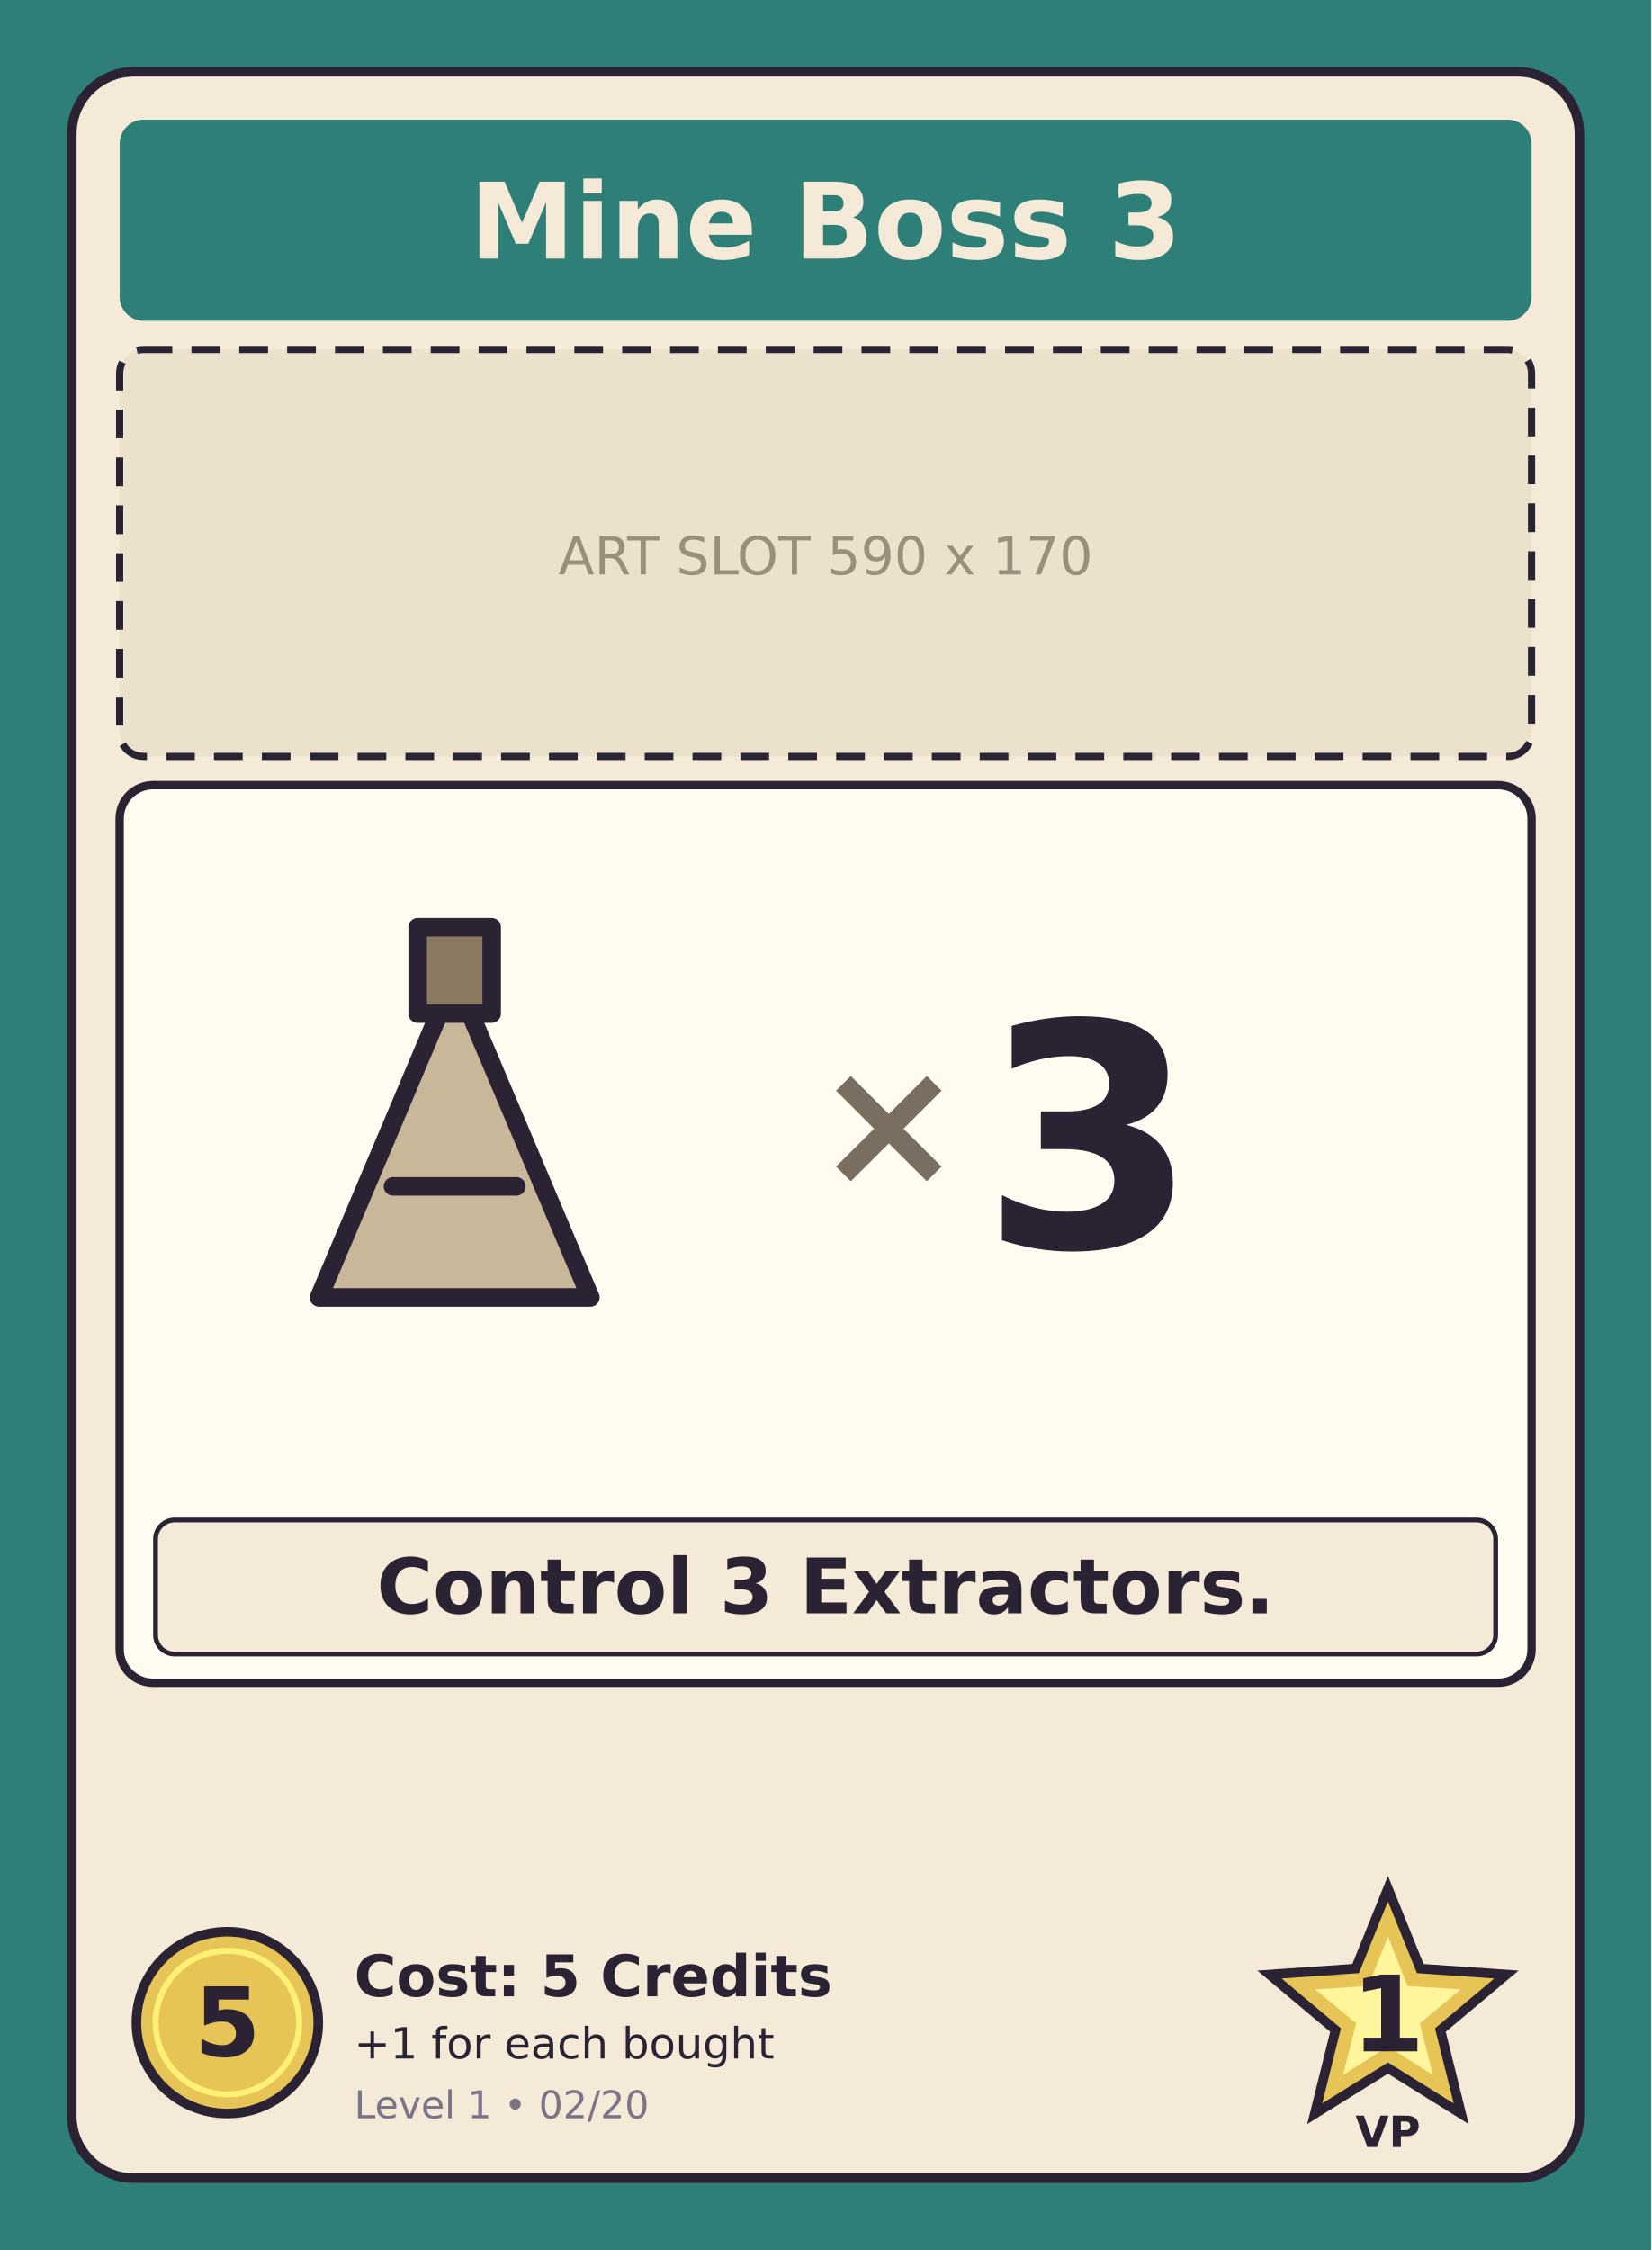
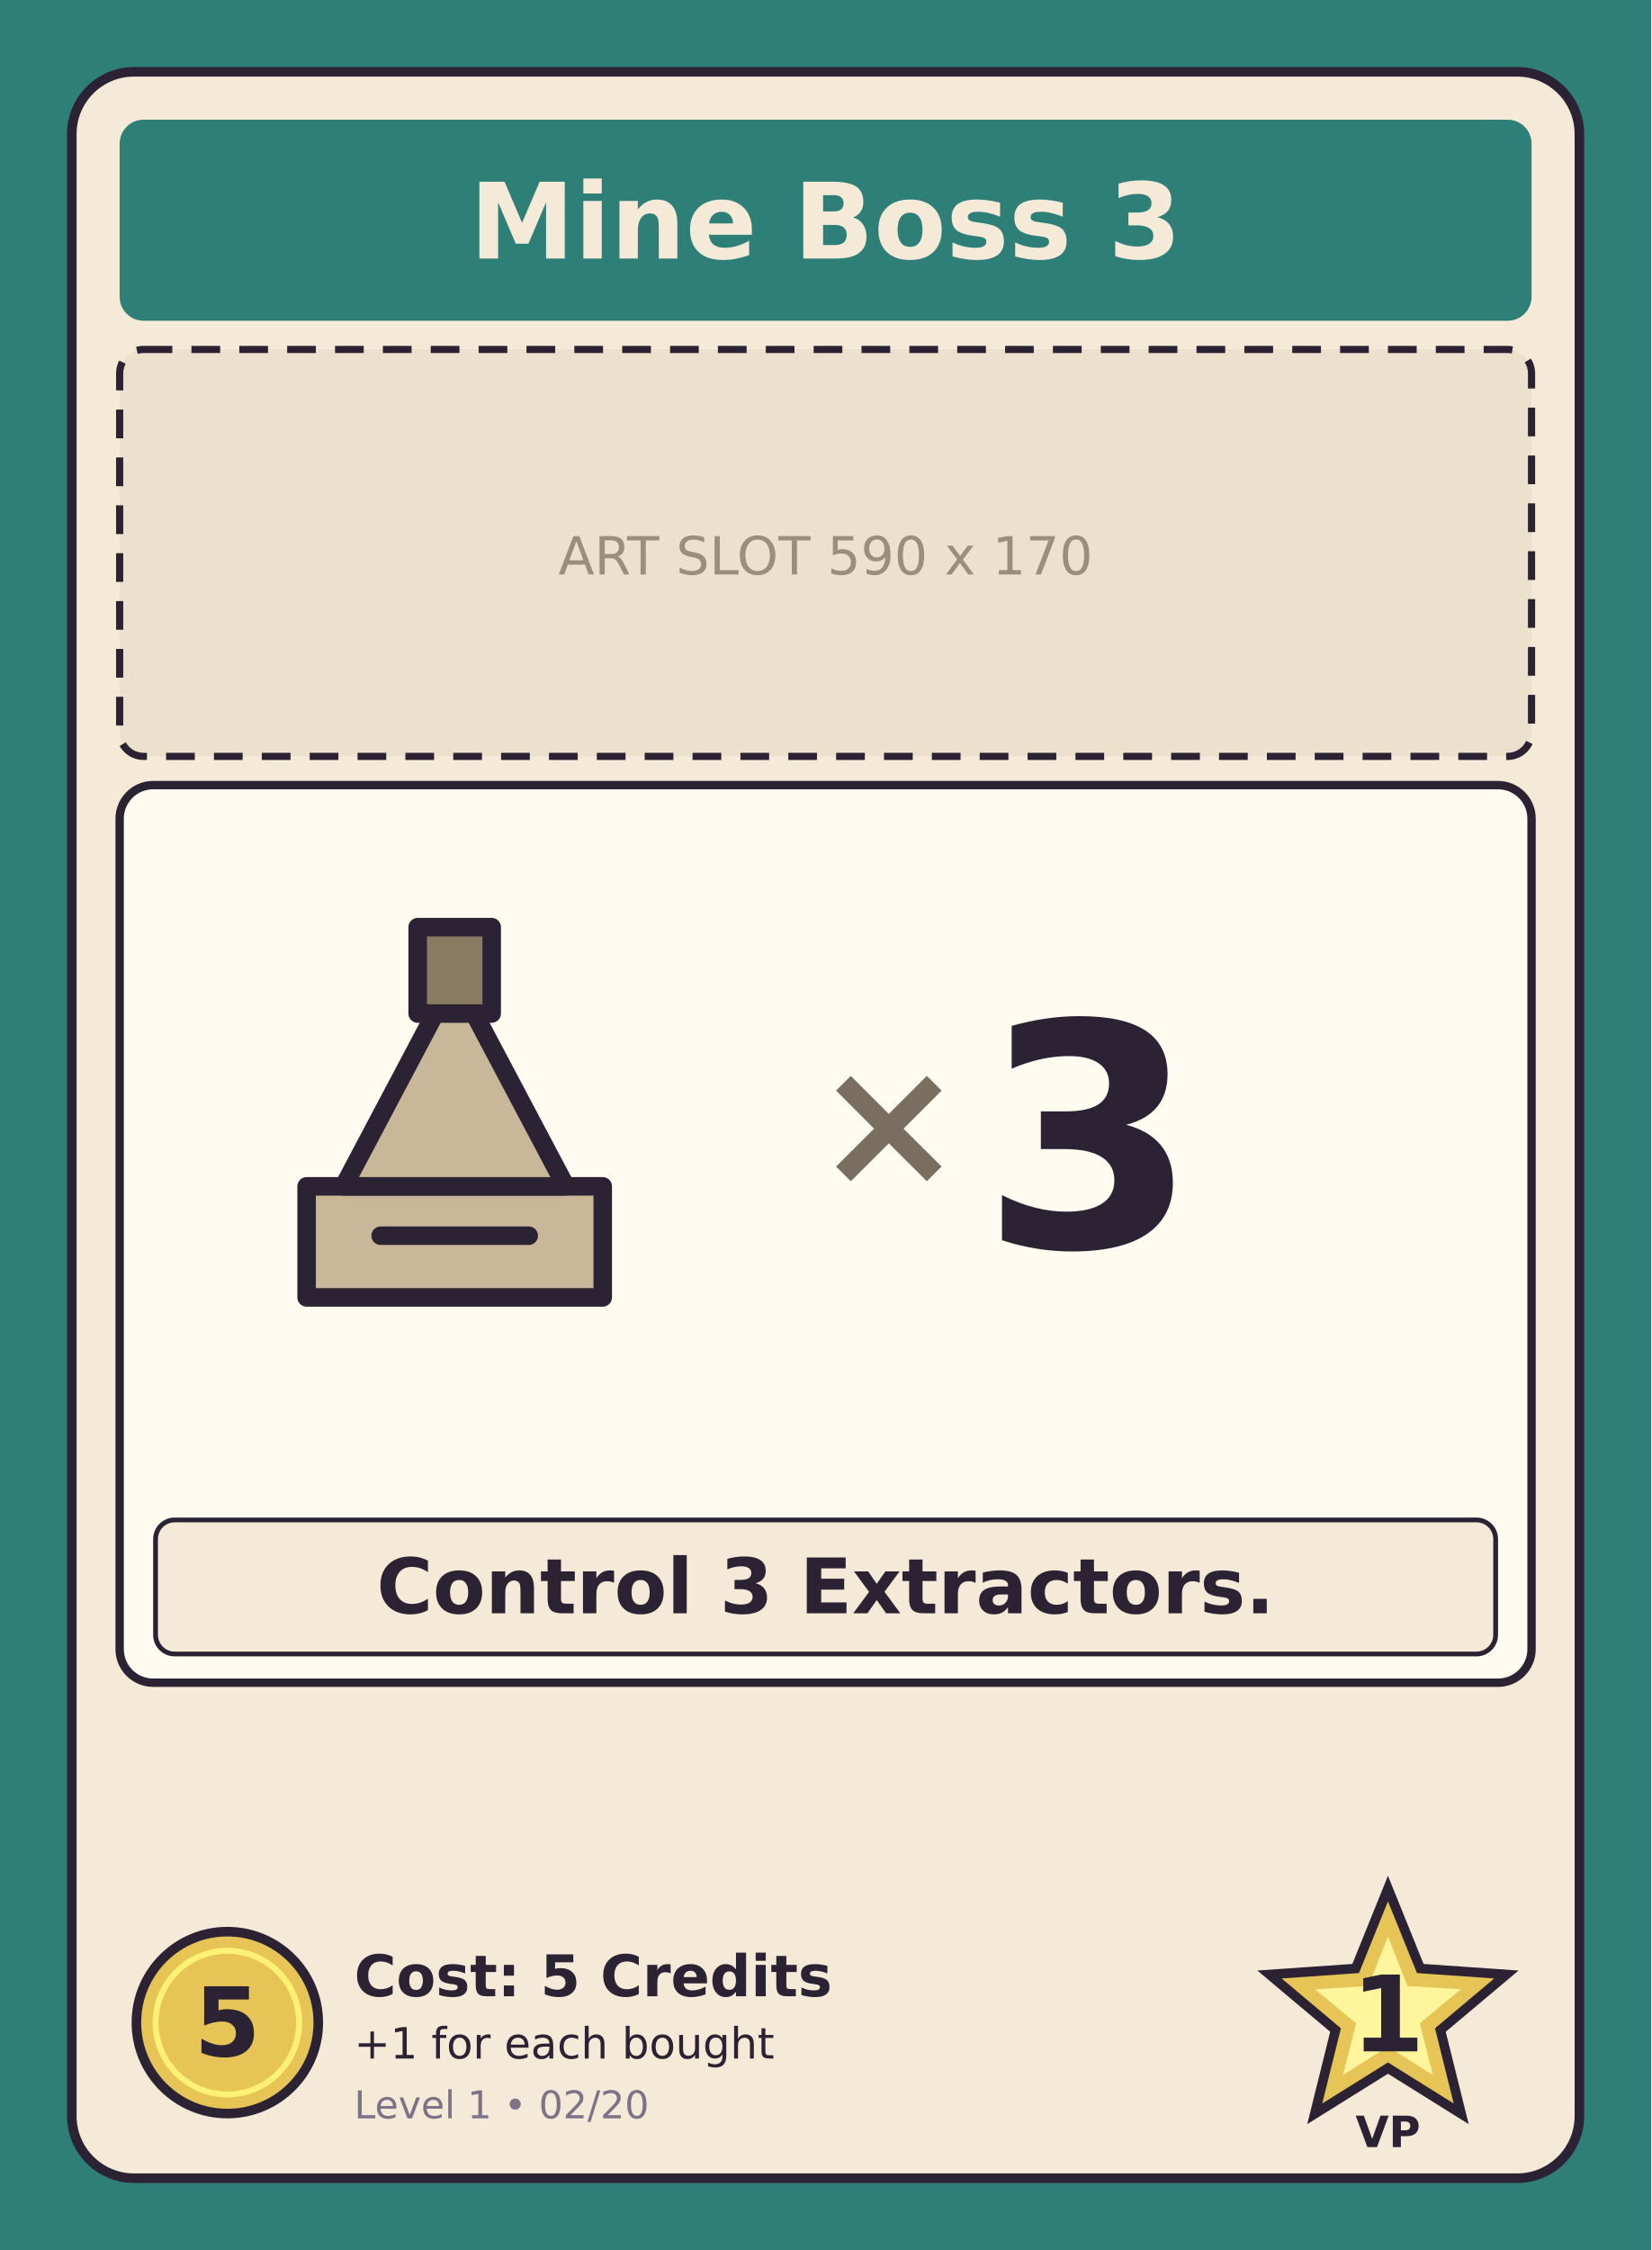
<svg xmlns="http://www.w3.org/2000/svg" viewBox="0 0 690 940" width="69.0mm" height="94.0mm" font-family="DejaVu Sans, Arial, sans-serif">
  <rect id="bleed" x="0" y="0" width="690" height="940" fill="#2f7f79" />
  <rect id="trim" x="30" y="30" width="630" height="880" rx="26" fill="#f4ead7" stroke="#2b2233" stroke-width="4" />
  <rect x="50" y="50" width="590" height="84" rx="10" fill="#2f7f79" />
  <text x="345.0" y="108" text-anchor="middle" font-size="44" font-weight="bold" fill="#f4ead7">Mine Boss 3</text>
  <g id="art-slot">
    <rect x="50" y="146" width="590" height="170" rx="10" fill="#ebe1cd" stroke="#2b2233" stroke-width="3" stroke-dasharray="12 8" />
    <text class="placeholder" x="345.0" y="240" text-anchor="middle" font-size="22" fill="#9a8f7c">ART SLOT 590 x 170</text>
  </g>
  <rect x="50" y="328" width="590" height="375" rx="14" fill="#fffbf0" stroke="#2b2233" stroke-width="3.5" />
  <g transform="translate(190.0,475.0) scale(2.578)" stroke="#2b2233" stroke-width="3" stroke-linejoin="round" stroke-linecap="round" fill="none">
-     <path d="M-22 26 L0 -26 L22 26 Z" fill="#c9b79a" />
+     <rect x="-24" y="8" width="48" height="18" fill="#c9b79a" />
+     <path d="M-18 8 L0 -26 L18 8 Z" fill="#c9b79a" />
    <rect x="-6" y="-34" width="12" height="14" fill="#8a7a62" />
-     <path d="M-10 8 H10" fill="none" />
+     <path d="M-12 16 H12" fill="none" />
  </g>
  <text x="340" y="495" font-size="75" font-weight="bold" fill="#7a6e60">×</text>
  <text x="410" y="521" font-size="130" font-weight="bold" fill="#2b2233">3</text>
  <rect x="65" y="635" width="560" height="56" rx="8" fill="#f4ead7" stroke="#2b2233" stroke-width="2" />
  <text x="345.0" y="674" text-anchor="middle" font-size="32" font-weight="bold" fill="#2b2233">Control 3 Extractors.</text>
  <g id="cost">
    <circle cx="95" cy="845" r="38" fill="#e6c455" stroke="#2b2233" stroke-width="4" />
    <circle cx="95" cy="845" r="30" fill="none" stroke="#fff176" stroke-width="2.5" />
    <text x="95" y="859" text-anchor="middle" font-size="40" font-weight="bold" fill="#2b2233">5</text>
  </g>
  <text x="148" y="834" font-size="24" font-weight="bold" fill="#2b2233">Cost: 5 Credits</text>
  <text x="148" y="860" font-size="18" fill="#2b2233">+1 for each bought</text>
  <text x="148" y="885" font-size="16" fill="#7d7388">Level 1 • 02/20</text>
  <g id="reward">
    <polygon points="580.0,789.0 593.5,822.4 629.5,824.9 601.9,848.1 610.6,883.1 580.0,864.0 549.4,883.1 558.1,848.1 530.5,824.9 566.5,822.4" fill="#e6c455" stroke="#2b2233" stroke-width="4" />
    <polygon points="580.0,809.0 588.2,829.7 610.4,831.1 593.3,845.3 598.8,866.9 580.0,855.0 561.2,866.9 566.7,845.3 549.6,831.1 571.8,829.7" fill="#fff59d" stroke="none" />
    <text x="580" y="857" text-anchor="middle" font-size="44" font-weight="bold" fill="#2b2233">1</text>
    <text x="580" y="897" text-anchor="middle" font-size="18" font-weight="bold" fill="#2b2233">VP</text>
  </g>
</svg>
